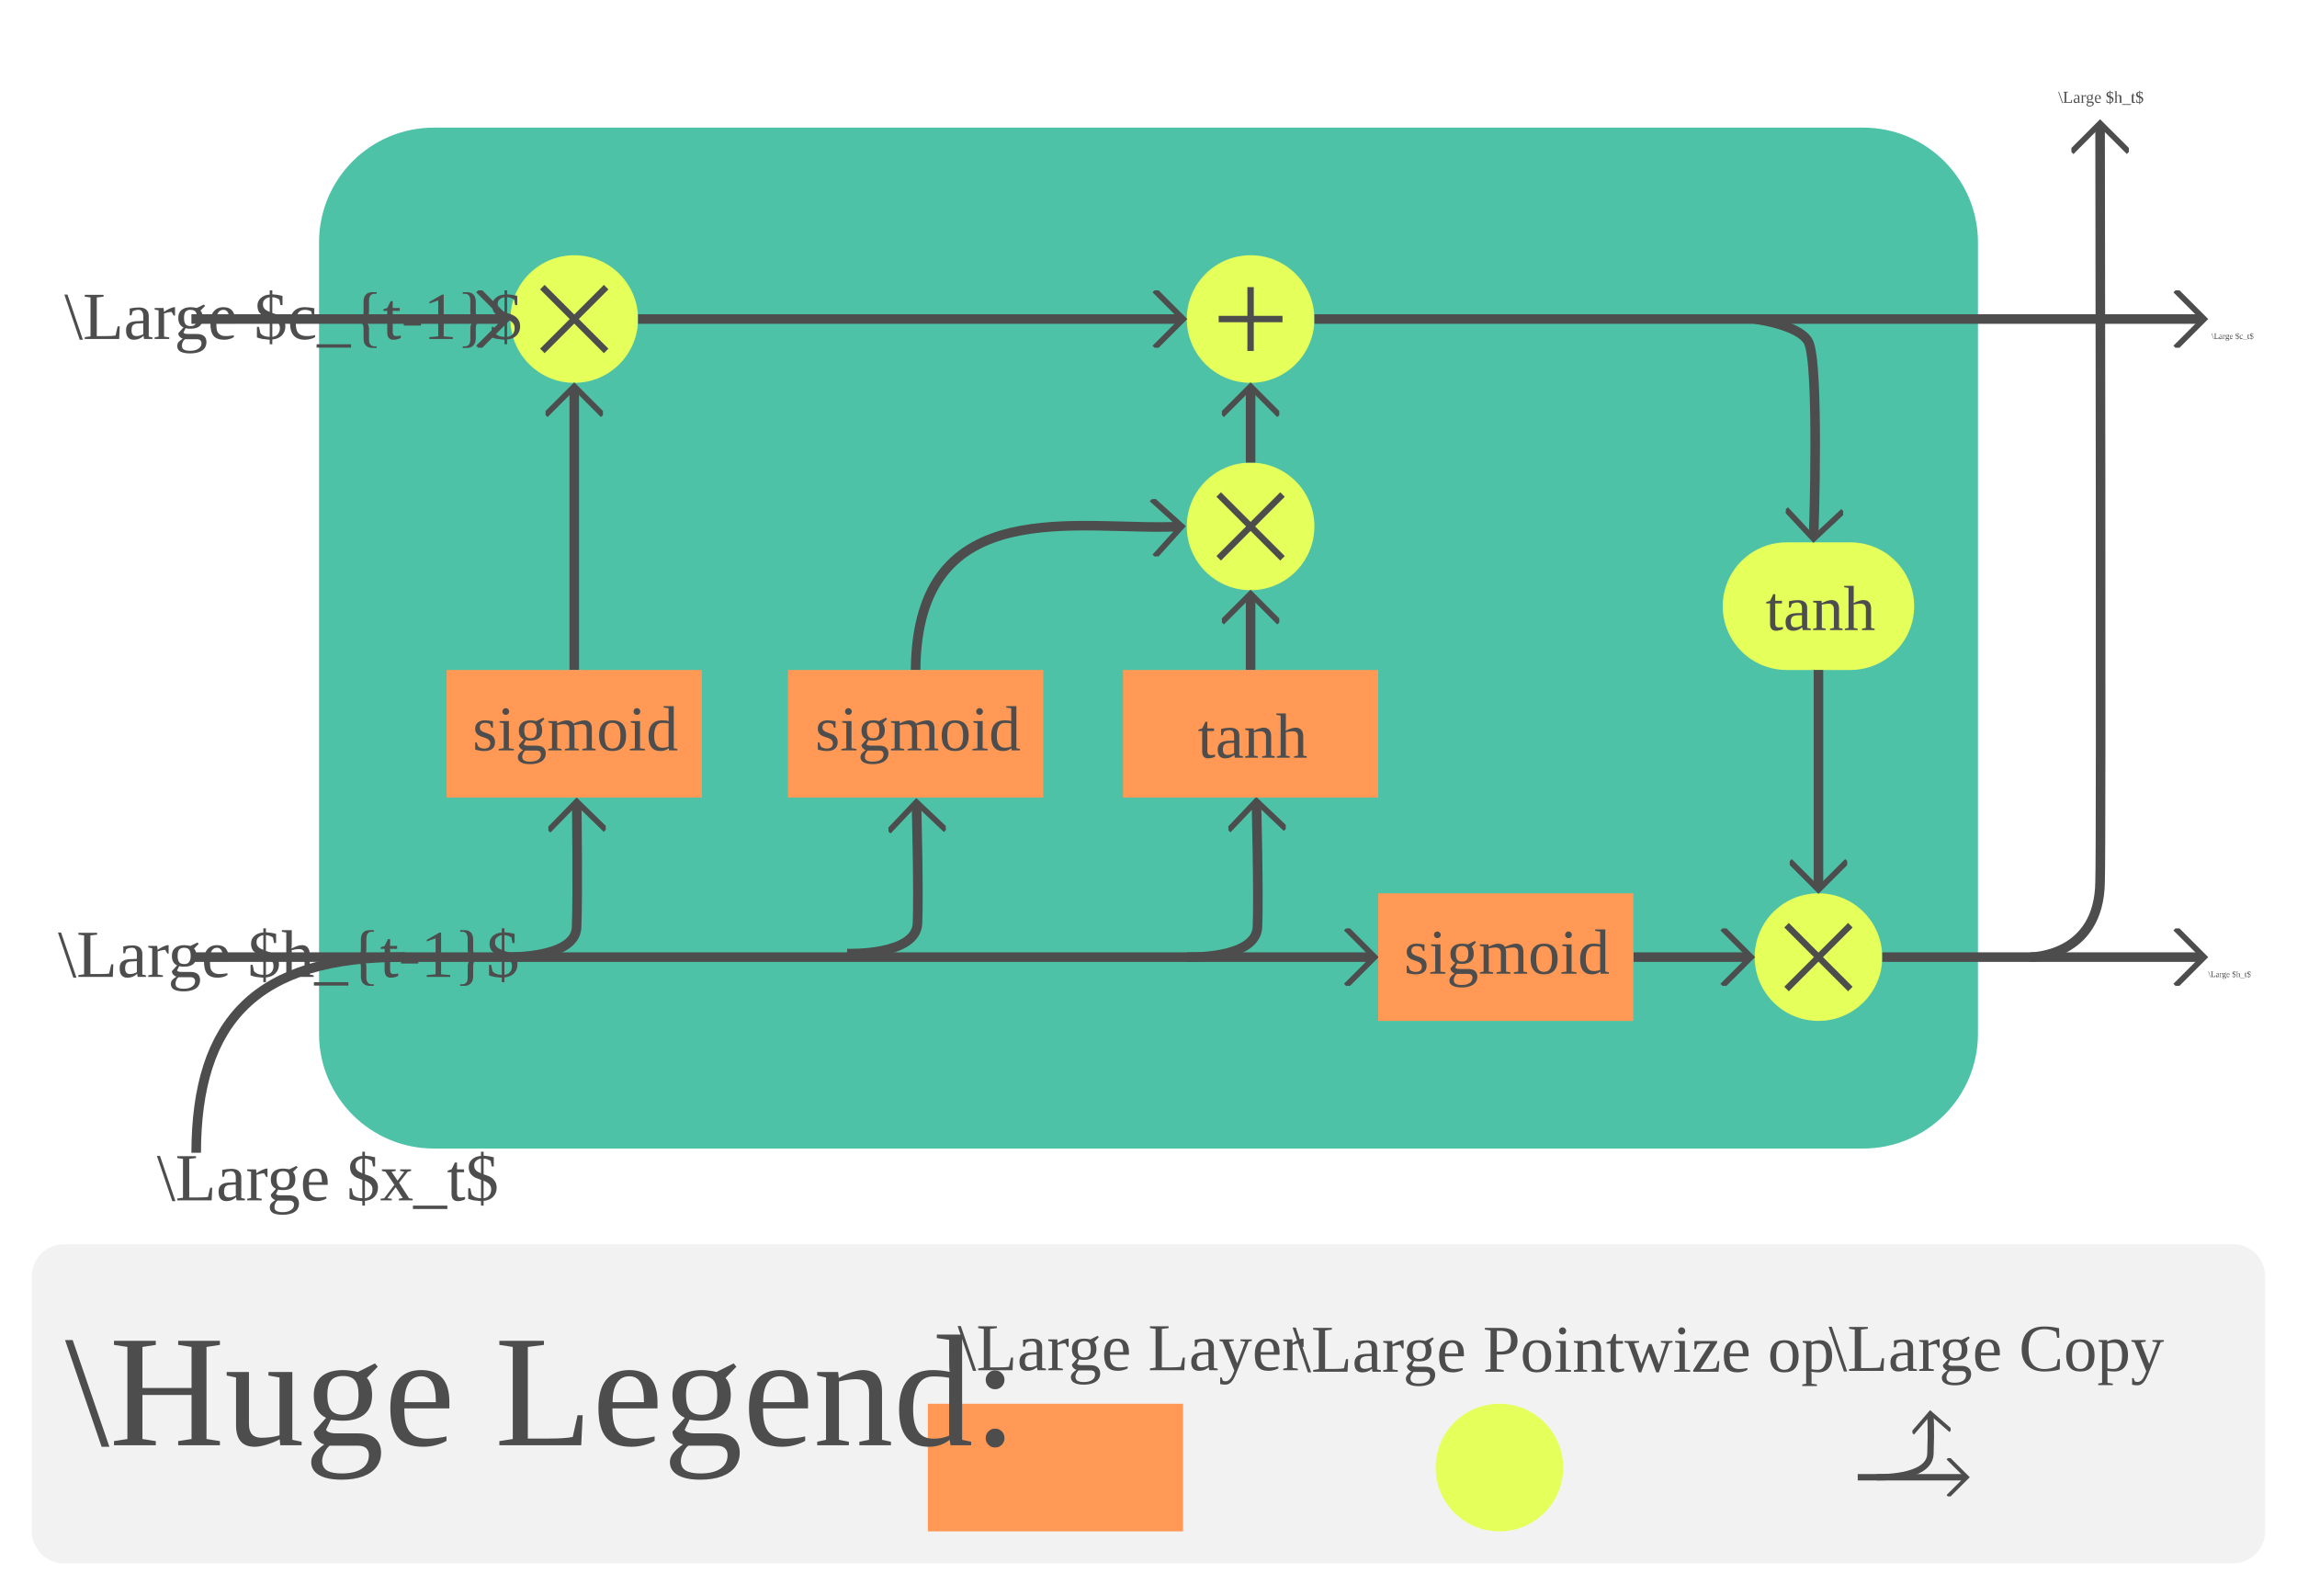
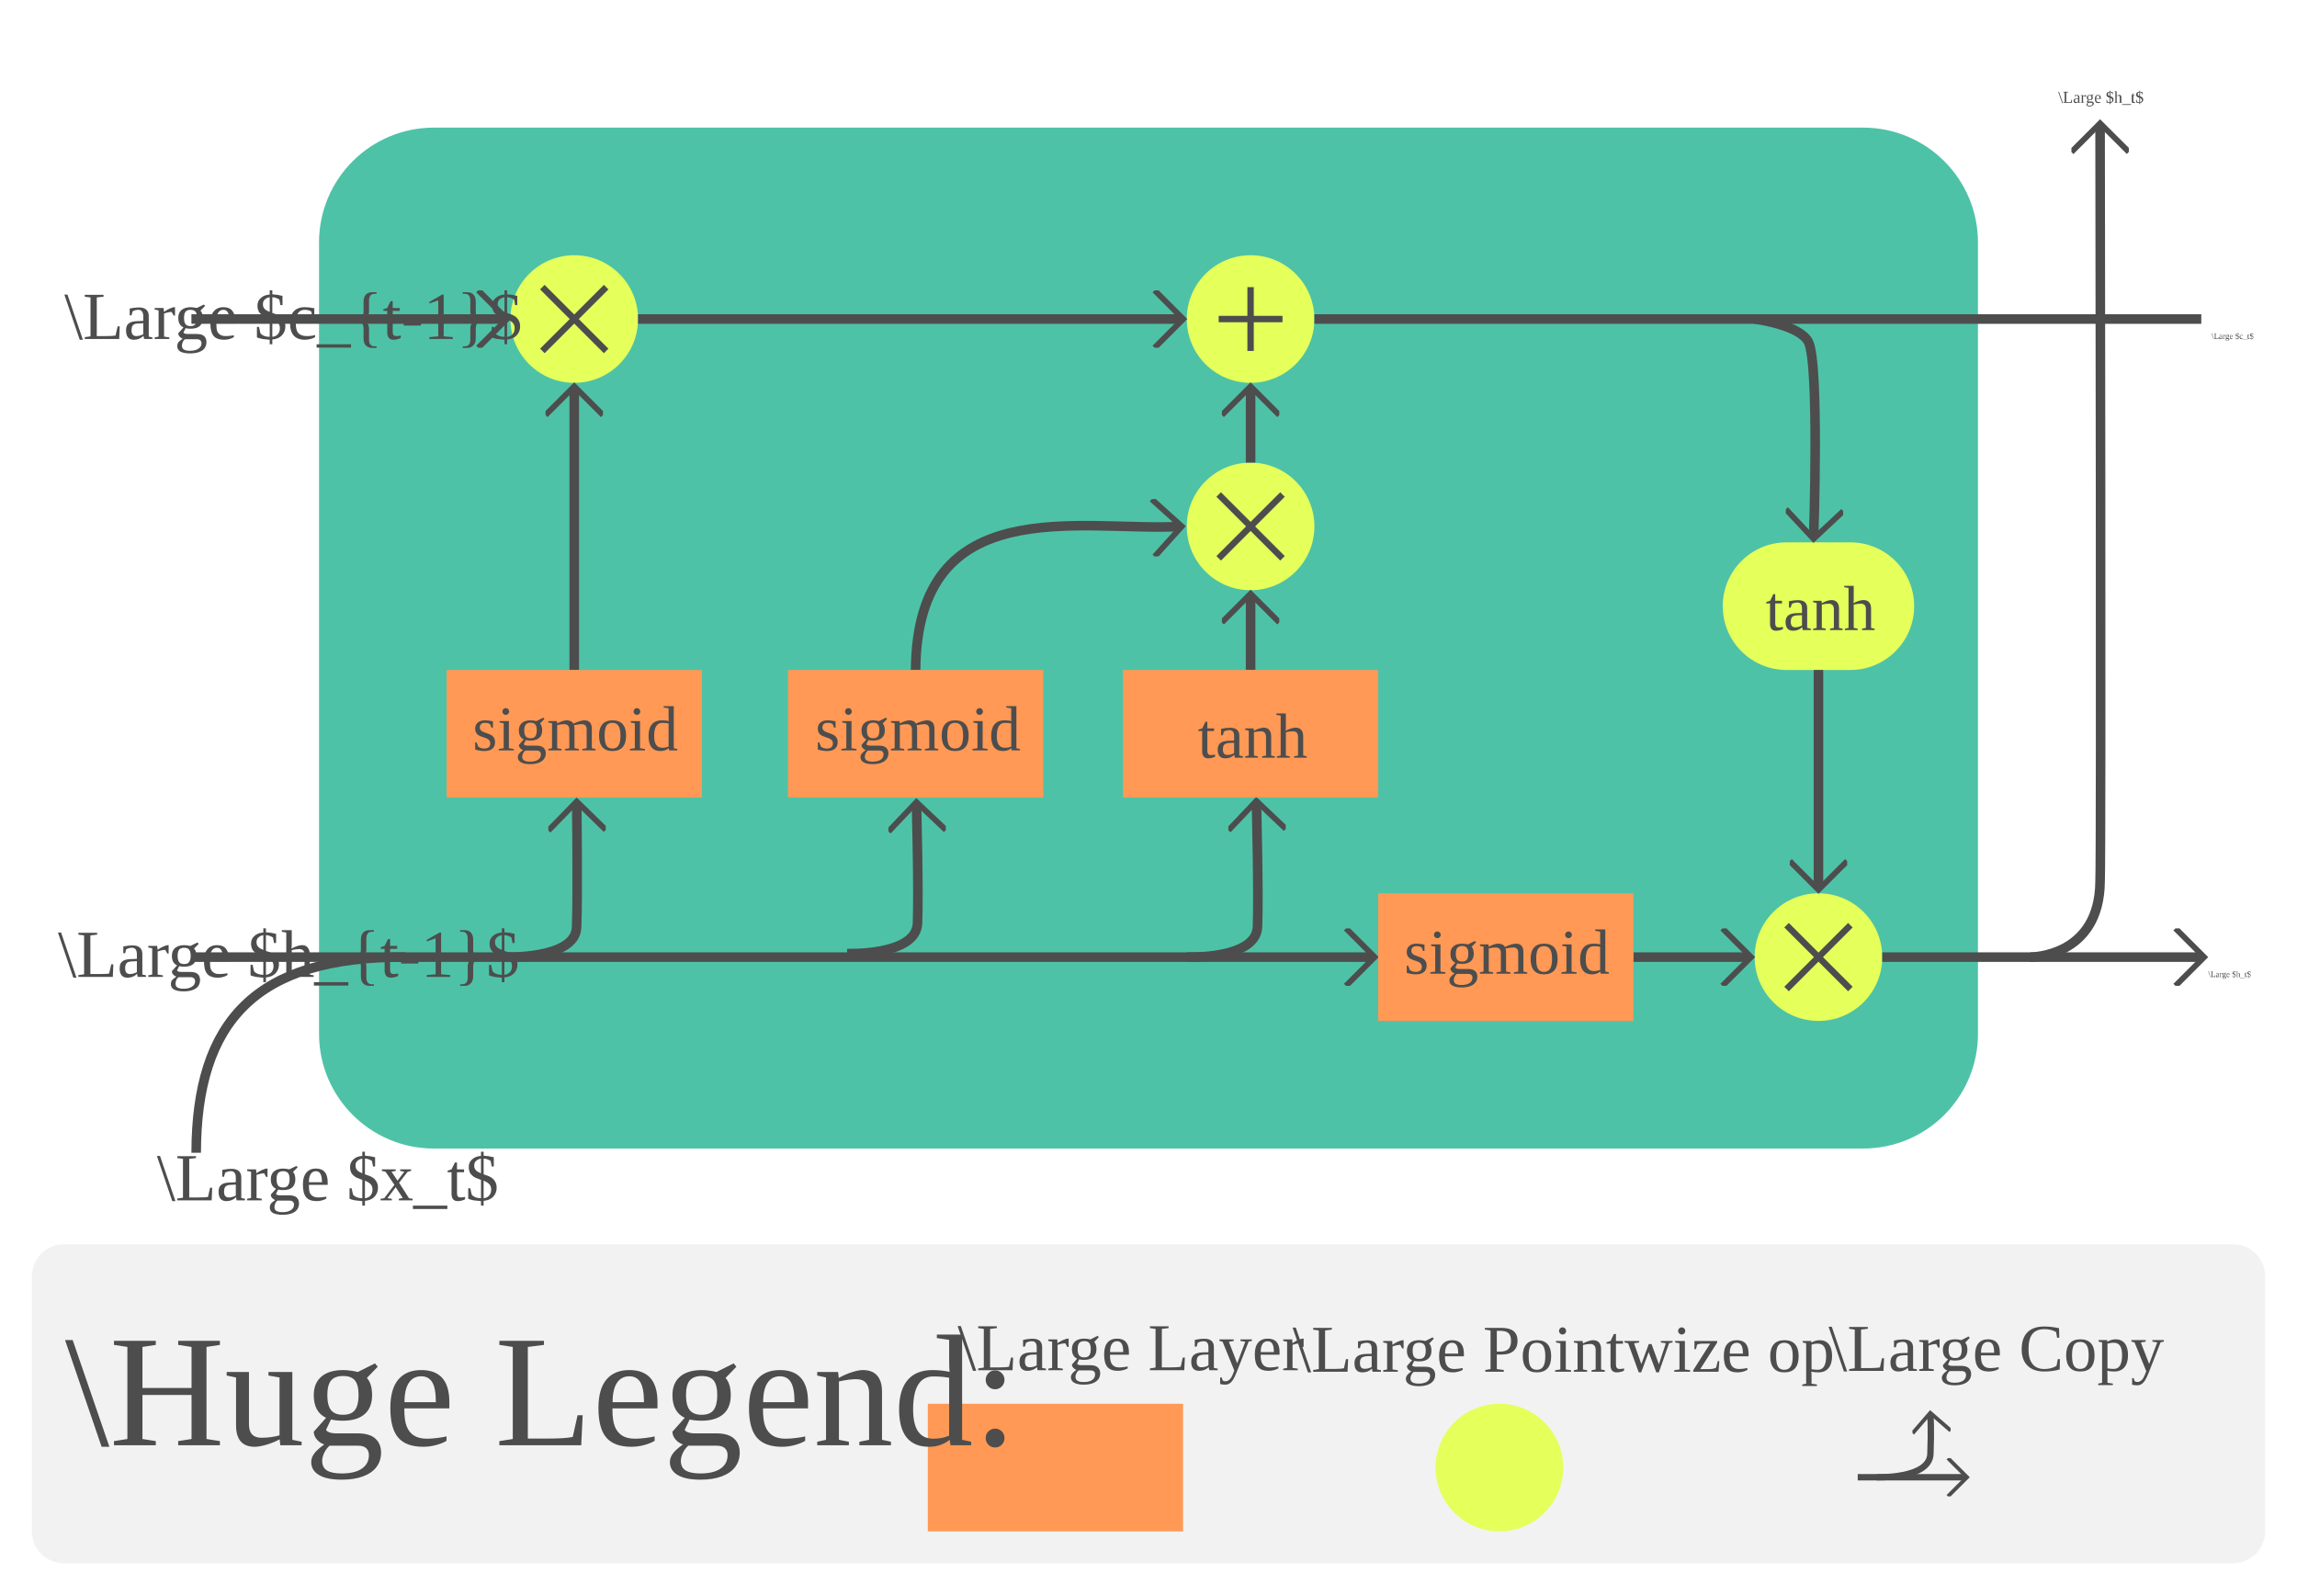
<svg xmlns="http://www.w3.org/2000/svg" width="720px" height="500px" viewBox="0 0 720 500" version="1.1" id="svg8" xml:space="preserve">
  <defs id="defs2">
    <marker id="arrow" viewBox="0 0 10 10" refX="5" refY="5" markerWidth="6" markerHeight="6" orient="auto-start-reverse">
      <path d="m 0.5,0 5,5 -5,5" fill="none" stroke="#4d4d4d" id="path3913" />
-     </marker>
-     <marker id="arrow-5" viewBox="0 0 10 10" refX="5" refY="5" markerWidth="6" markerHeight="6" orient="auto-start-reverse">
-       <path d="m 0.5,0 5,5 -5,5" fill="none" stroke="#4d4d4d" id="path3913-3" />
-     </marker>
-     <marker id="arrow-7" viewBox="0 0 10 10" refX="5" refY="5" markerWidth="6" markerHeight="6" orient="auto-start-reverse">
-       <path d="m 0.5,0 5,5 -5,5" fill="none" stroke="#4d4d4d" id="path3913-5" />
-     </marker>
-     <marker id="arrow-56" viewBox="0 0 10 10" refX="5" refY="5" markerWidth="6" markerHeight="6" orient="auto-start-reverse">
-       <path d="m 0.5,0 5,5 -5,5" fill="none" stroke="#4d4d4d" id="path3913-2" />
-     </marker>
-     <marker id="arrow-1" viewBox="0 0 10 10" refX="5" refY="5" markerWidth="6" markerHeight="6" orient="auto-start-reverse">
-       <path d="m 0.5,0 5,5 -5,5" fill="none" stroke="#4d4d4d" id="path3913-27" />
-     </marker>
-     <marker id="arrow-9" viewBox="0 0 10 10" refX="5" refY="5" markerWidth="6" markerHeight="6" orient="auto-start-reverse">
-       <path d="m 0.5,0 5,5 -5,5" fill="none" stroke="#4d4d4d" id="path3913-36" />
-     </marker>
-     <marker id="arrow-6" viewBox="0 0 10 10" refX="5" refY="5" markerWidth="6" markerHeight="6" orient="auto-start-reverse">
-       <path d="m 0.5,0 5,5 -5,5" fill="none" stroke="#4d4d4d" id="path3913-26" />
-     </marker>
-     <marker id="arrow-8" viewBox="0 0 10 10" refX="5" refY="5" markerWidth="6" markerHeight="6" orient="auto-start-reverse">
-       <path d="m 0.5,0 5,5 -5,5" fill="none" stroke="#4d4d4d" id="path3913-7" />
-     </marker>
-     <marker id="arrow-3" viewBox="0 0 10 10" refX="5" refY="5" markerWidth="6" markerHeight="6" orient="auto-start-reverse">
-       <path d="m 0.5,0 5,5 -5,5" fill="none" stroke="#4d4d4d" id="path3913-75" />
-     </marker>
-     <marker id="arrow-2" viewBox="0 0 10 10" refX="5" refY="5" markerWidth="6" markerHeight="6" orient="auto-start-reverse">
-       <path d="m 0.5,0 5,5 -5,5" fill="none" stroke="#4d4d4d" id="path3913-28" />
-     </marker>
-     <marker id="arrow-73" viewBox="0 0 10 10" refX="5" refY="5" markerWidth="6" markerHeight="6" orient="auto-start-reverse">
-       <path d="m 0.5,0 5,5 -5,5" fill="none" stroke="#4d4d4d" id="path3913-6" />
-     </marker>
-     <marker id="arrow-53" viewBox="0 0 10 10" refX="5" refY="5" markerWidth="6" markerHeight="6" orient="auto-start-reverse">
-       <path d="m 0.5,0 5,5 -5,5" fill="none" stroke="#4d4d4d" id="path3913-56" />
-     </marker>
-     <marker id="arrow-26" viewBox="0 0 10 10" refX="5" refY="5" markerWidth="6" markerHeight="6" orient="auto-start-reverse">
-       <path d="m 0.5,0 5,5 -5,5" fill="none" stroke="#4d4d4d" id="path3913-1" />
    </marker>
  </defs>
  <g id="cell">
    <rect id="background" width="520" height="320" x="100" y="40" ry="36" fill="#4ec2a7" />
    <g id="pointwise">
      <circle id="mult1" cx="180" cy="100" r="20" stroke="none" fill="#e5ff5b" />
      <circle id="mult2" cx="392" cy="165" r="20" stroke="none" fill="#e5ff5b" />
      <circle id="mult3" cx="570" cy="300" r="20" stroke="none" fill="#e5ff5b" />
      <circle id="add" cx="392" cy="100" r="20" stroke="none" fill="#e5ff5b" />
      <rect y="170" x="540" height="40" width="60" id="tanh2" ry="20" fill="#e5ff5b" />
      <text x="570.65" y="197.5" id="textTanhPointwise" fill="#4d4d4d" stroke="none" font-size="20px" text-anchor="middle">tanh</text>
      <g id="plusSign">
        <line x1="392" x2="392" y1="110" y2="90" stroke-width="2" stroke="#4d4d4d" id="plus1" />
        <line x1="402" x2="382" y1="100" y2="100" stroke-width="2" stroke="#4d4d4d" id="plus2" />
      </g>
      <g id="multSign1">
        <line x1="170" x2="190" y1="110" y2="90" stroke-width="2" stroke="#4d4d4d" id="line1773" />
        <line x1="190" x2="170" y1="110" y2="90" stroke-width="2" stroke="#4d4d4d" id="line1771" />
      </g>
      <g id="multSign3">
        <line x1="560" x2="580" y1="310" y2="290" stroke-width="2" stroke="#4d4d4d" id="mult2-9" />
        <line x1="580" x2="560" y1="310" y2="290" stroke-width="2" stroke="#4d4d4d" id="mult1-3" />
      </g>
      <g id="multSign2">
        <line x1="402" x2="382" y1="175" y2="155" stroke-width="2" stroke="#4d4d4d" id="mult2-0" />
        <line x1="402" x2="382" y1="155" y2="175" stroke-width="2" stroke="#4d4d4d" id="mult1-6" />
      </g>
    </g>
    <g id="paths">
      <line x1="392" x2="392" y1="210" y2="187" stroke-width="3" stroke="#4d4d4d" marker-end="url(#arrow)" id="line1963" />
      <line x1="392" x2="392" y1="145" y2="122" stroke-width="3" stroke="#4d4d4d" marker-end="url(#arrow)" id="line2540" />
      <line x1="570" x2="570" y1="210" y2="278" stroke-width="3" stroke="#4d4d4d" marker-end="url(#arrow)" id="line2545" />
      <line x1="180" x2="180" y1="210" y2="122" stroke-width="3" stroke="#4d4d4d" marker-end="url(#arrow)" id="line2541" />
      <line x1="60" x2="430" y1="300" y2="300" stroke-width="3" stroke="#4d4d4d" id="line25415" marker-end="url(#arrow)" />
      <line x1="590" x2="690" y1="300" y2="300" stroke-width="3" stroke="#4d4d4d" id="line25411" marker-end="url(#arrow)" />
      <line x1="412" x2="690" y1="100" y2="100" stroke-width="3" stroke="#4d4d4d" id="line25419" marker-end="url(#arrow-8)" />
      <line x1="200" x2="370" y1="100" y2="100" stroke-width="3" stroke="#4d4d4d" id="line254153" marker-end="url(#arrow)" />
      <line x2="548" y1="300" y2="300" stroke-width="3" stroke="#4d4d4d" id="line1103" marker-end="url(#arrow)" x1="512" />
      <line x1="60" x2="158" y1="100" y2="100" stroke-width="3" stroke="#4d4d4d" id="line25416" marker-end="url(#arrow)" />
      <path id="path1892" d="m 287,210 c 0.433,-56.455 51.848,-43.38 82.547,-44.964" fill="none" stroke="#4d4d4d" stroke-width="3" marker-end="url(#arrow)" />
      <path id="path192" d="m 636.427,299.998 c 0,0 21.646,0.16 21.851,-23.717 0.405,-10.198 0,-236.738 0,-236.738" fill="none" stroke="#4d4d4d" stroke-width="3" marker-end="url(#arrow)" />
      <path d="m 61.492,361.318 c 0.101,-41.225 18.661,-61.596 65.487,-61.315" id="path1992" fill="none" stroke="#4d4d4d" stroke-width="3" />
      <path id="path1860" d="m 372.057,299.988 c 0,0 21.695,0.824 22.104,-9.481 0.409,-10.305 -0.327,-38.567 -0.327,-38.567" stroke="#4d4d4d" fill="none" stroke-width="3" marker-end="url(#arrow)" />
      <path id="path1869" d="m 265.489,298.882 c 0,0 21.695,0.824 22.104,-9.481 0.409,-10.305 -0.32,-37.097 -0.32,-37.097" stroke="#4d4d4d" fill="none" stroke-width="3" marker-end="url(#arrow)" />
      <path id="path18699" d="m 157.557,299.988 c 0,0 22.77,0.961 23.18,-9.344 0.409,-10.305 0.039,-38.517 0.039,-38.517" stroke="#4d4d4d" fill="none" stroke-width="3" marker-end="url(#arrow)" />
      <path id="path1865" d="m 550,100 c 0,0 14.111,1.794 16.841,7.159 C 570.321,113.995 568.5,168 568.5,168" stroke="#4d4d4d" fill="none" stroke-width="3" marker-end="url(#arrow)" />
    </g>
    <g id="NN">
      <rect id="tanhNN" width="80" height="40" x="352" y="210" fill="#ff9955" stroke="none" />
      <text x="392.65" y="237.5" id="textTanh" fill="#4d4d4d" stroke="none" font-size="20px" text-anchor="middle">tanh</text>
      <rect id="sigmoid3" width="80" height="40" x="432" y="280" fill="#ff9955" stroke="none" />
      <text x="472.34" y="305.2" id="textSig3" fill="#4d4d4d" stroke="none" font-size="20px" text-anchor="middle">sigmoid</text>
      <rect id="sigmoid2" width="80" height="40" x="247" y="210" fill="#ff9955" stroke="none" />
      <text x="287.74" y="235.2" id="textSig2" fill="#4d4d4d" stroke="none" font-size="20px" text-anchor="middle">sigmoid</text>
      <rect id="sigmoid1" width="80" height="40" x="140" y="210" fill="#ff9955" stroke="none" />
      <text x="180.34" y="235.2" id="textSig1" fill="#4d4d4d" stroke="none" font-size="20px" text-anchor="middle">sigmoid</text>
    </g>
  </g>
  <g id="calque" transform="matrix(5.233089,0,0,5.269717,-126.8663,-935.1793)" style="display:inline">
    <text id="text1982" y="183.579" x="147.529" font-size="1" fill="#4d4d4d">\Large $h_t$</text>
    <text id="text1988" y="197.622" x="156.702" font-size=".5" fill="#4d4d4d">\Large $c_t$</text>
    <text id="text1994" y="235.574" x="156.511" font-size=".5" fill="#4d4d4d">\Large $h_t$</text>
    <text x="33.639" y="248.858" id="text2002" font-size="4px" fill="#4d4d4d">\Large $x_t$</text>
    <text x="28.097" y="197.622" id="text2010" font-size="4px" fill="#4d4d4d">\Large $c_{t-1}$</text>
    <text x="27.715" y="235.574" id="text2058" fill="#4d4d4d" font-size="4px">\Large $h_{t-1}$</text>
  </g>
  <g id="Legend">
    <rect y="390" rx="10" x="10" height="100" width="700" id="bg" fill="#f2f2f2" stroke="none" />
    <g id="arrows">
      <path id="copy2" d="m 582.312,463.033 h 33.667" marker-end="url(#arrow)" stroke="#4d4d4d" stroke-width="2" />
      <path d="m 588.183,463.033 c 0,0 16.596,0.634 16.909,-7.292 0.313,-7.926 0,-12.297 0,-12.297" id="copy1" marker-end="url(#arrow)" stroke="#4d4d4d" fill="none" stroke-width="2" />
    </g>
    <circle id="legendCircle" cx="470" cy="460" r="20" stroke="none" fill="#e5ff5b" />
    <rect id="legendRect" width="80" height="40" x="290.83" y="440" fill="#ff9955" stroke="none" />
    <text id="copy" y="429.687" x="573.168" font-size="21px" fill="#4d4d4d" stroke="none">\Large Copy</text>
    <text id="pointOpText" y="429.96" x="405.168" font-size="21px" fill="#4d4d4d" stroke="none">\Large Pointwize op</text>
    <text id="layer" y="429.477" x="300.168" font-size="21px" fill="#4d4d4d" stroke="none">\Large Layer</text>
    <text id="title" y="453" x="20.4" font-size="50px" fill="#4d4d4d" stroke="none">\Huge Legend:</text>
  </g>
</svg>
